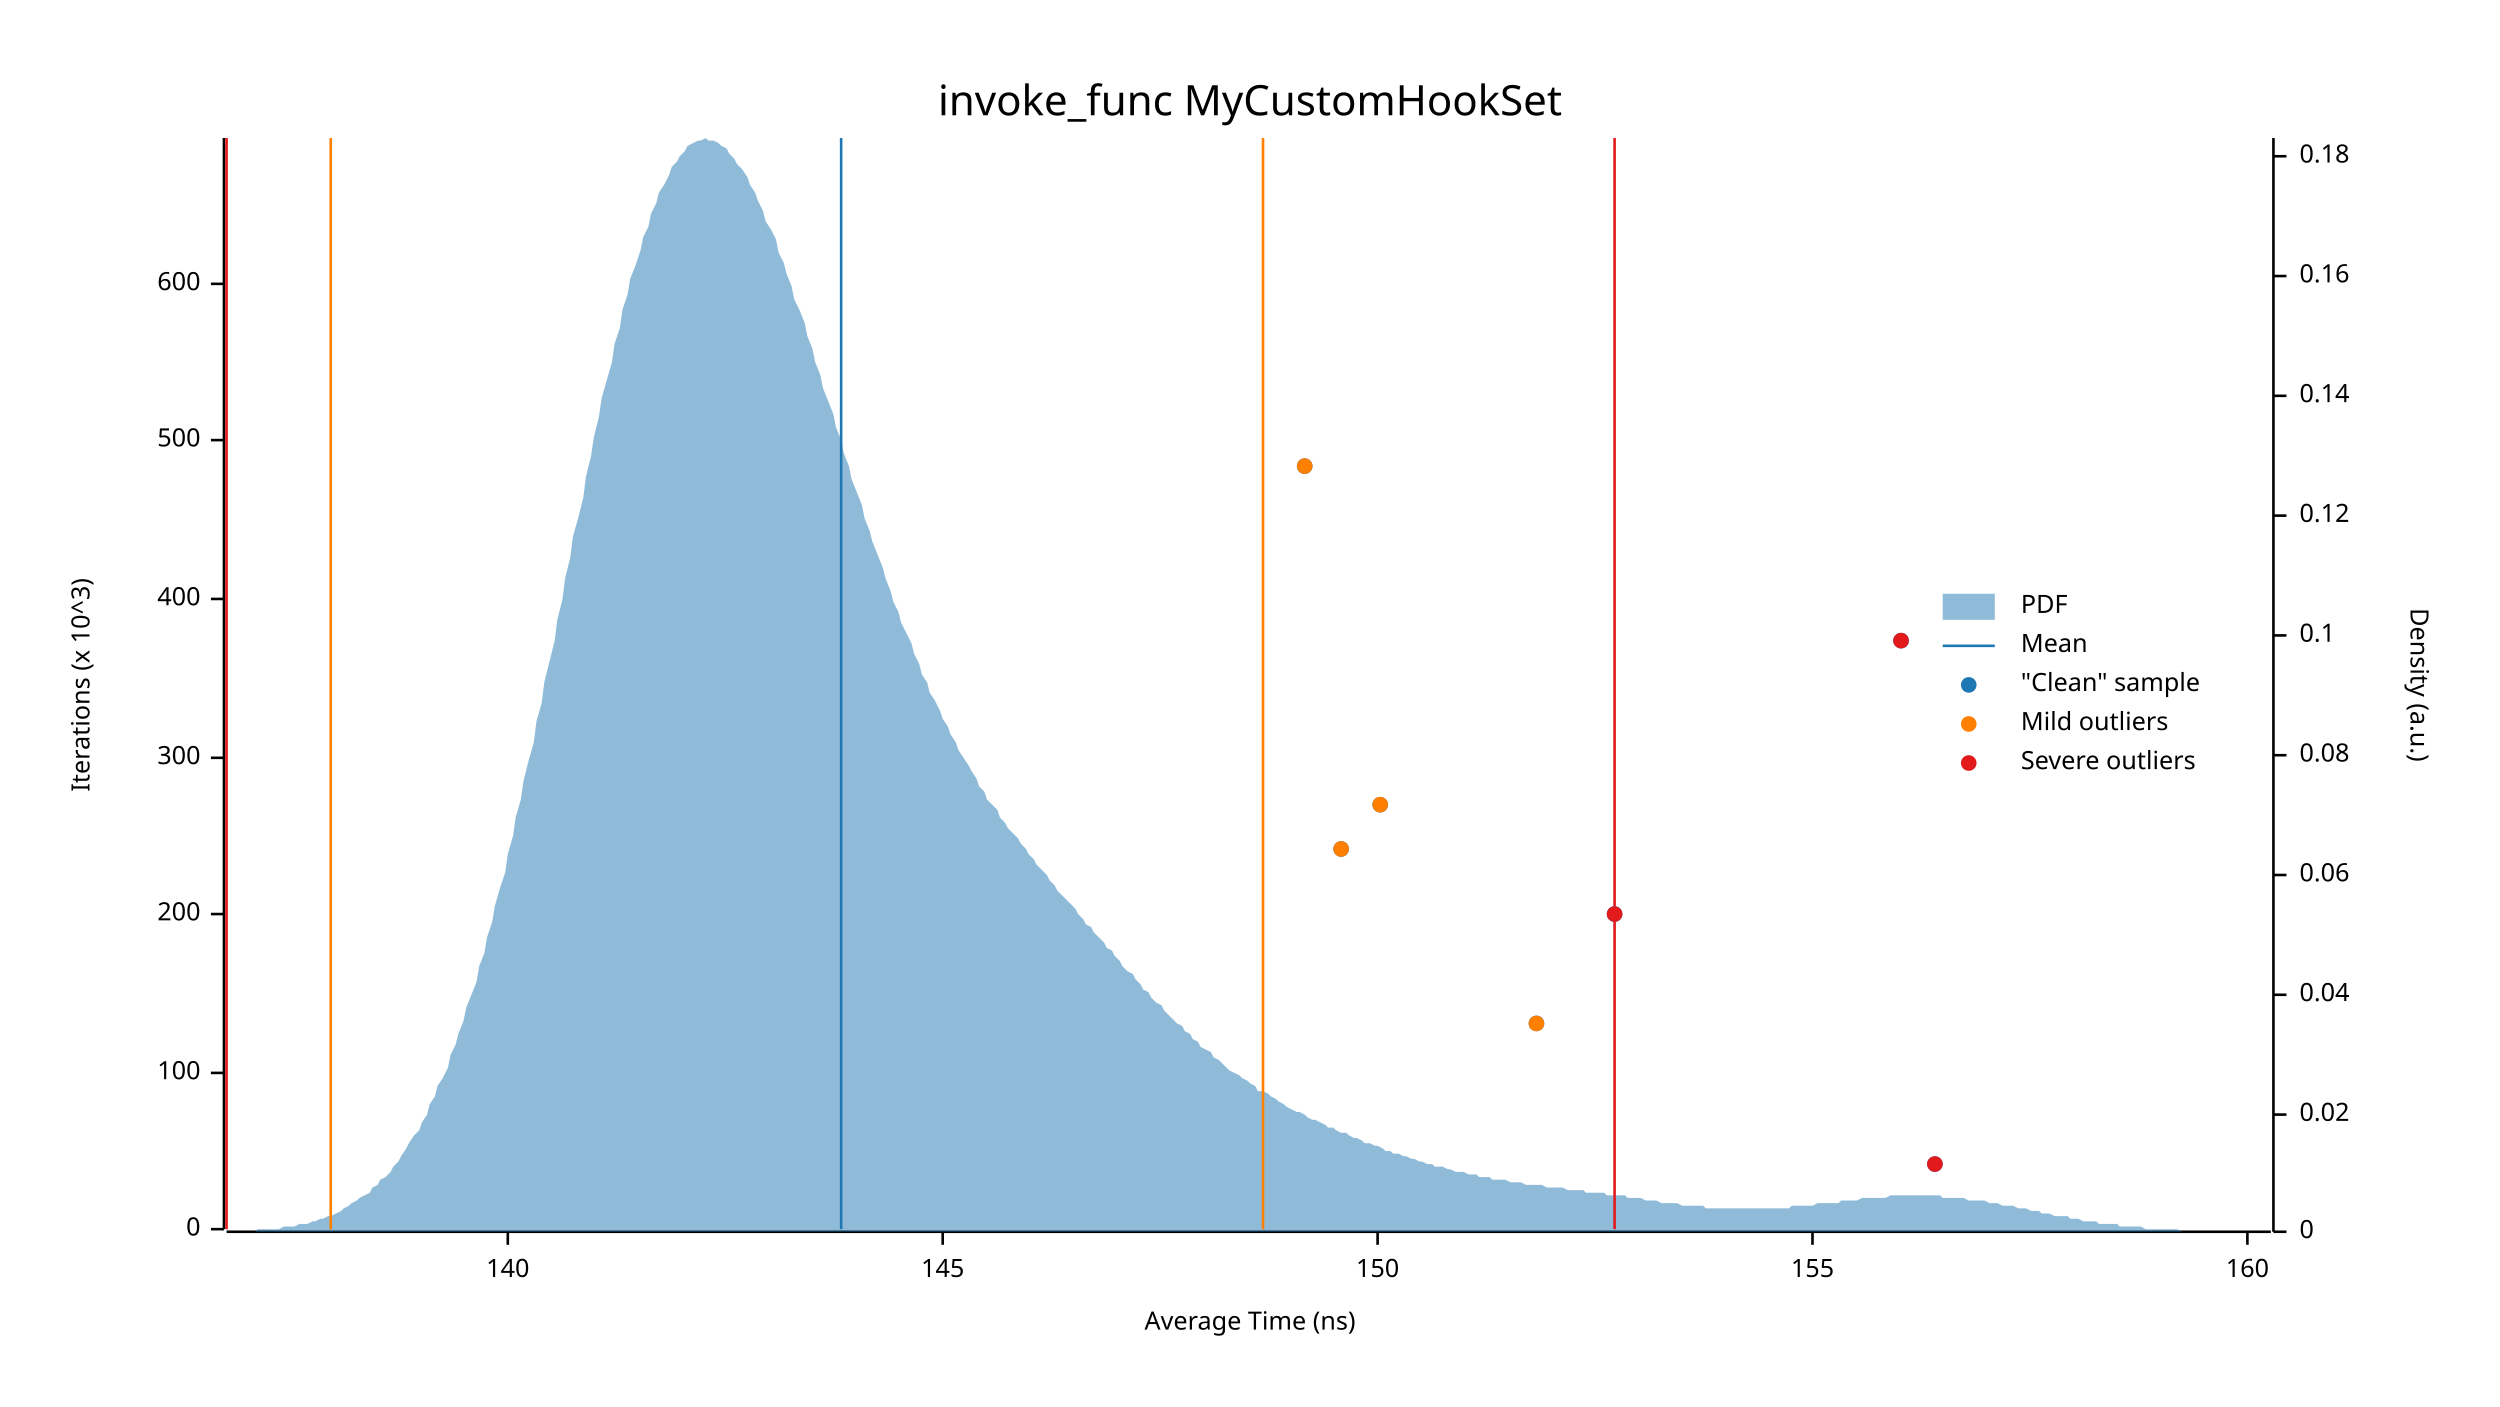
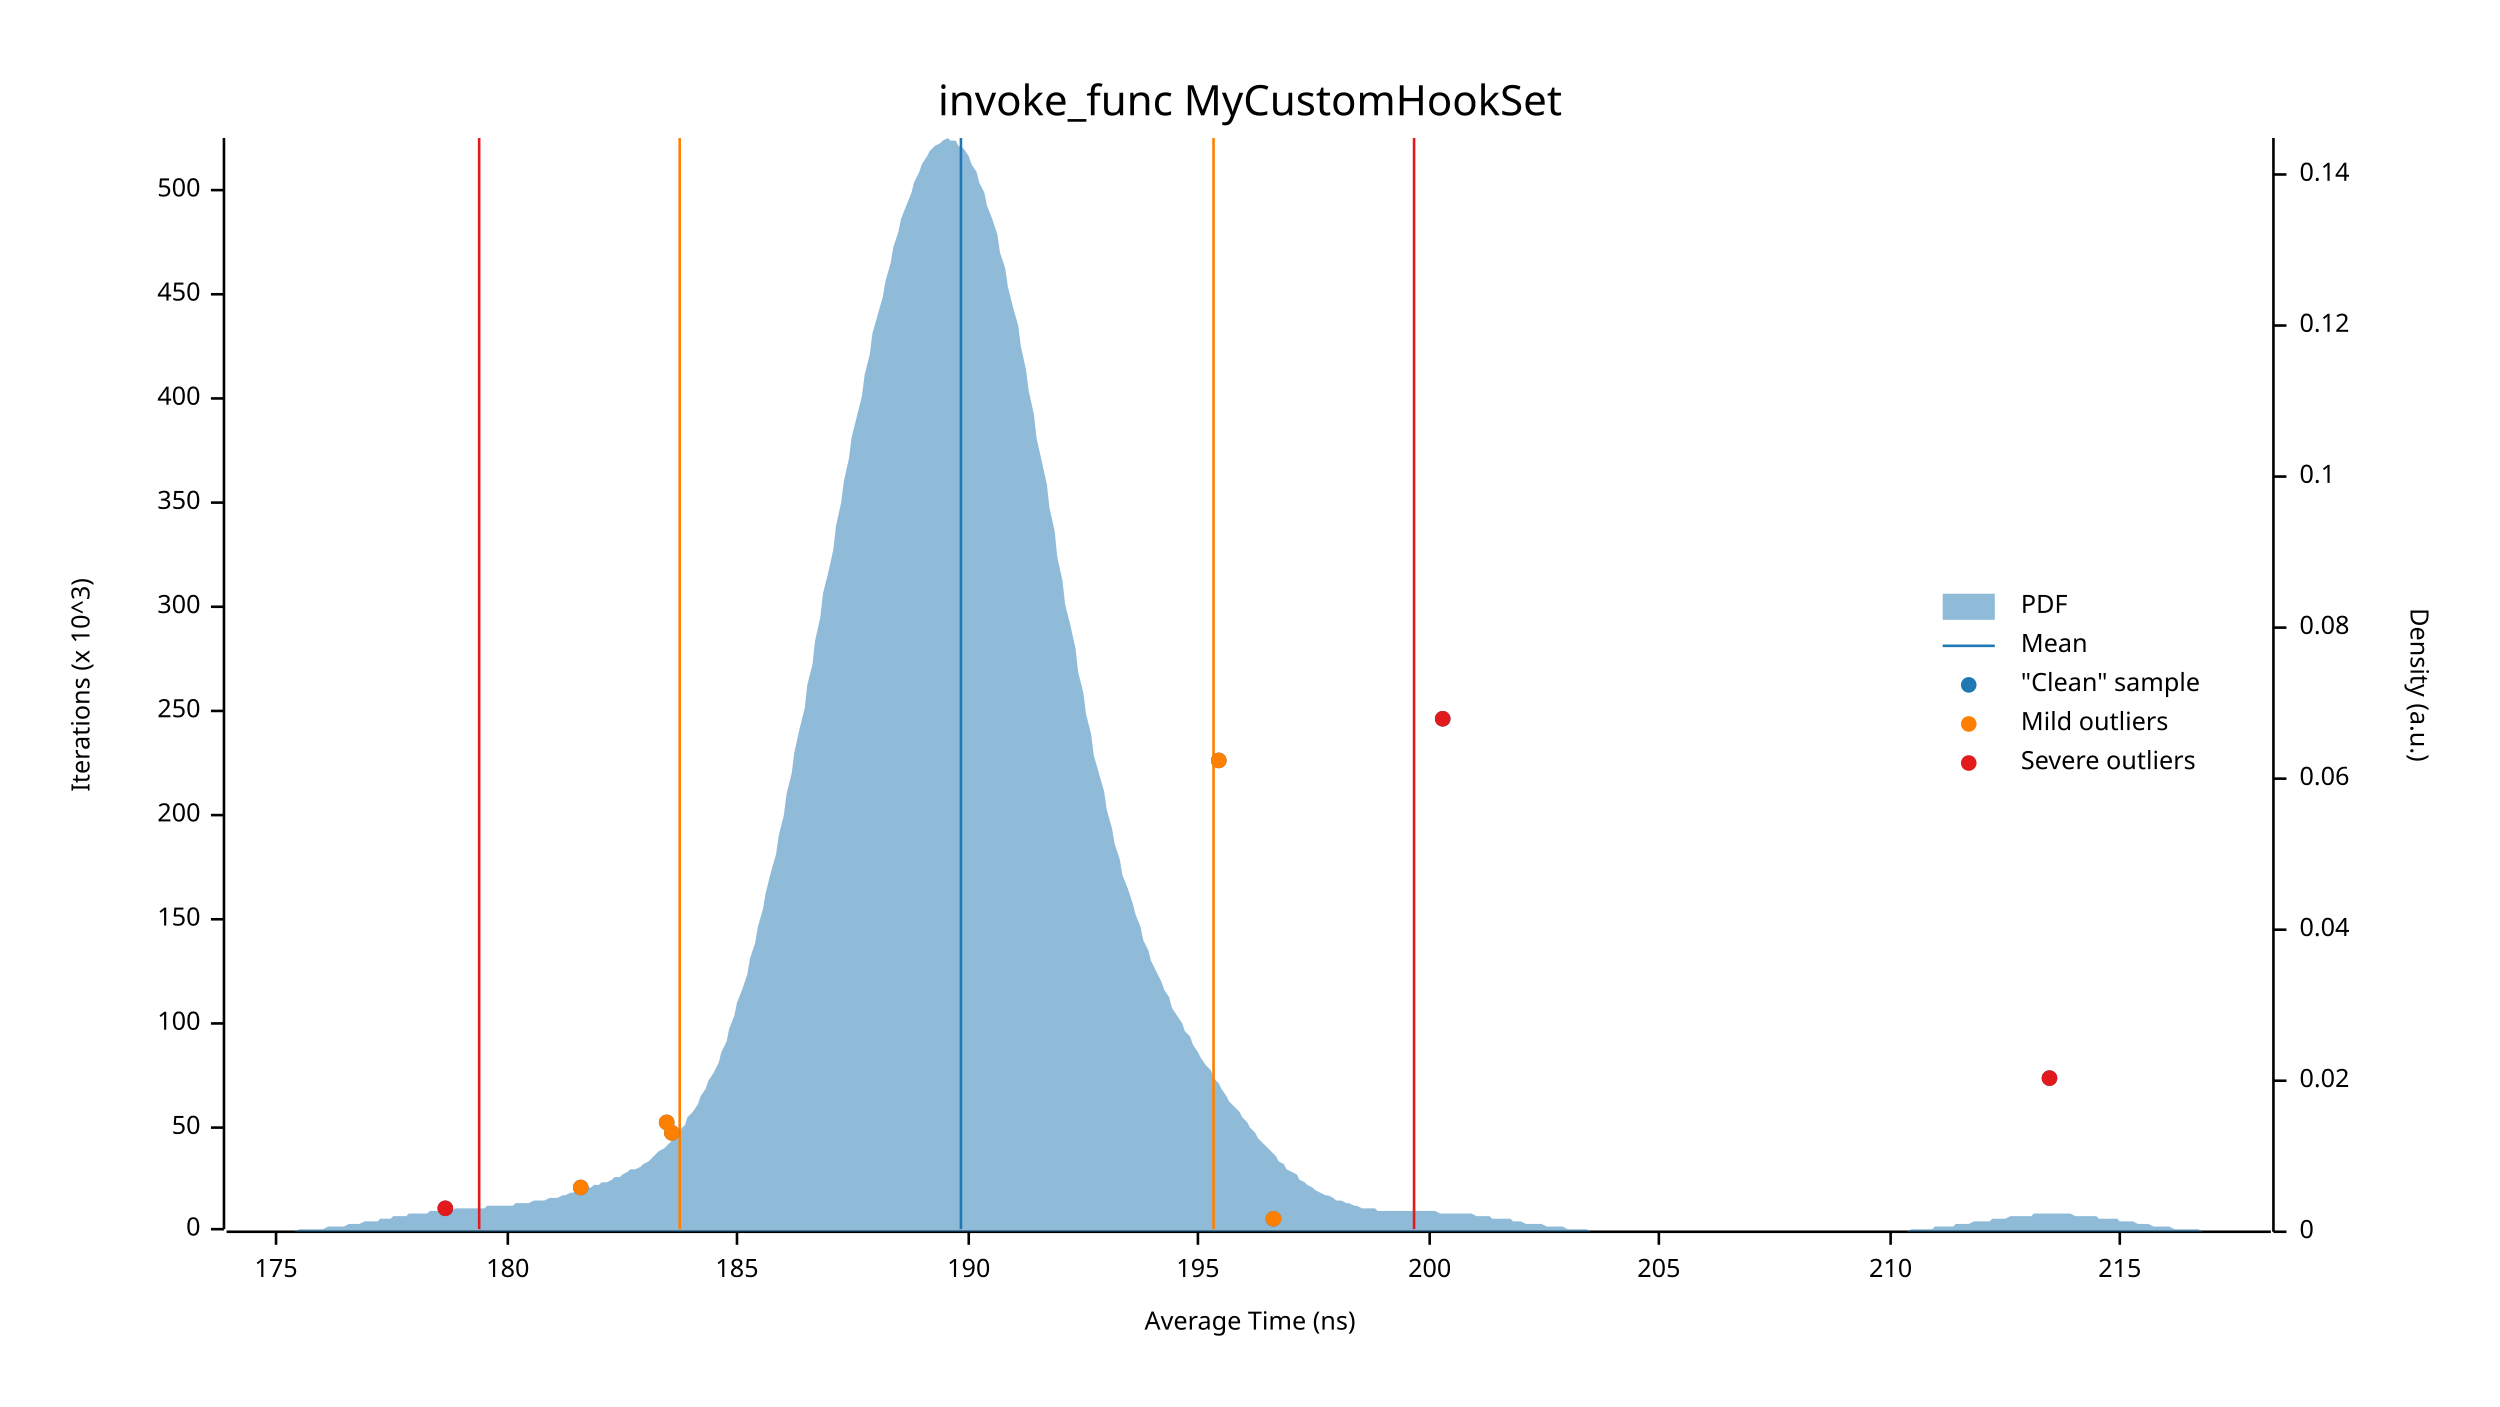
<svg xmlns="http://www.w3.org/2000/svg" width="960" height="540" viewBox="0 0 960 540">
  <text x="480" y="32" dy="0.76em" text-anchor="middle" font-family="sans-serif" font-size="16.129" opacity="1" fill="#000000">
invoke_func MyCustomHookSet
</text>
  <text x="27" y="263" dy="0.76em" text-anchor="middle" font-family="sans-serif" font-size="9.677" opacity="1" fill="#000000" transform="rotate(270, 27, 263)">
Iterations (x 10^3)
</text>
  <text x="480" y="513" dy="-0.5ex" text-anchor="middle" font-family="sans-serif" font-size="9.677" opacity="1" fill="#000000">
Average Time (ns)
</text>
  <polyline fill="none" opacity="1" stroke="#000000" stroke-width="1" points="86,53 86,472 " />
  <text x="77" y="472" dy="0.5ex" text-anchor="end" font-family="sans-serif" font-size="9.677" opacity="1" fill="#000000">
0
</text>
  <polyline fill="none" opacity="1" stroke="#000000" stroke-width="1" points="81,472 86,472 " />
-   <text x="77" y="412" dy="0.5ex" text-anchor="end" font-family="sans-serif" font-size="9.677" opacity="1" fill="#000000">
+   <text x="77" y="433" dy="0.5ex" text-anchor="end" font-family="sans-serif" font-size="9.677" opacity="1" fill="#000000">
+ 50
+ </text>
+   <polyline fill="none" opacity="1" stroke="#000000" stroke-width="1" points="81,433 86,433 " />
+   <text x="77" y="393" dy="0.5ex" text-anchor="end" font-family="sans-serif" font-size="9.677" opacity="1" fill="#000000">
100
</text>
-   <polyline fill="none" opacity="1" stroke="#000000" stroke-width="1" points="81,412 86,412 " />
-   <text x="77" y="351" dy="0.5ex" text-anchor="end" font-family="sans-serif" font-size="9.677" opacity="1" fill="#000000">
+   <polyline fill="none" opacity="1" stroke="#000000" stroke-width="1" points="81,393 86,393 " />
+   <text x="77" y="353" dy="0.5ex" text-anchor="end" font-family="sans-serif" font-size="9.677" opacity="1" fill="#000000">
+ 150
+ </text>
+   <polyline fill="none" opacity="1" stroke="#000000" stroke-width="1" points="81,353 86,353 " />
+   <text x="77" y="313" dy="0.5ex" text-anchor="end" font-family="sans-serif" font-size="9.677" opacity="1" fill="#000000">
200
</text>
-   <polyline fill="none" opacity="1" stroke="#000000" stroke-width="1" points="81,351 86,351 " />
-   <text x="77" y="291" dy="0.5ex" text-anchor="end" font-family="sans-serif" font-size="9.677" opacity="1" fill="#000000">
+   <polyline fill="none" opacity="1" stroke="#000000" stroke-width="1" points="81,313 86,313 " />
+   <text x="77" y="273" dy="0.5ex" text-anchor="end" font-family="sans-serif" font-size="9.677" opacity="1" fill="#000000">
+ 250
+ </text>
+   <polyline fill="none" opacity="1" stroke="#000000" stroke-width="1" points="81,273 86,273 " />
+   <text x="77" y="233" dy="0.5ex" text-anchor="end" font-family="sans-serif" font-size="9.677" opacity="1" fill="#000000">
300
</text>
-   <polyline fill="none" opacity="1" stroke="#000000" stroke-width="1" points="81,291 86,291 " />
-   <text x="77" y="230" dy="0.5ex" text-anchor="end" font-family="sans-serif" font-size="9.677" opacity="1" fill="#000000">
+   <polyline fill="none" opacity="1" stroke="#000000" stroke-width="1" points="81,233 86,233 " />
+   <text x="77" y="193" dy="0.5ex" text-anchor="end" font-family="sans-serif" font-size="9.677" opacity="1" fill="#000000">
+ 350
+ </text>
+   <polyline fill="none" opacity="1" stroke="#000000" stroke-width="1" points="81,193 86,193 " />
+   <text x="77" y="153" dy="0.5ex" text-anchor="end" font-family="sans-serif" font-size="9.677" opacity="1" fill="#000000">
400
</text>
-   <polyline fill="none" opacity="1" stroke="#000000" stroke-width="1" points="81,230 86,230 " />
-   <text x="77" y="169" dy="0.5ex" text-anchor="end" font-family="sans-serif" font-size="9.677" opacity="1" fill="#000000">
+   <polyline fill="none" opacity="1" stroke="#000000" stroke-width="1" points="81,153 86,153 " />
+   <text x="77" y="113" dy="0.5ex" text-anchor="end" font-family="sans-serif" font-size="9.677" opacity="1" fill="#000000">
+ 450
+ </text>
+   <polyline fill="none" opacity="1" stroke="#000000" stroke-width="1" points="81,113 86,113 " />
+   <text x="77" y="73" dy="0.5ex" text-anchor="end" font-family="sans-serif" font-size="9.677" opacity="1" fill="#000000">
500
</text>
-   <polyline fill="none" opacity="1" stroke="#000000" stroke-width="1" points="81,169 86,169 " />
-   <text x="77" y="109" dy="0.5ex" text-anchor="end" font-family="sans-serif" font-size="9.677" opacity="1" fill="#000000">
- 600
+   <polyline fill="none" opacity="1" stroke="#000000" stroke-width="1" points="81,73 86,73 " />
+   <polyline fill="none" opacity="1" stroke="#000000" stroke-width="1" points="87,473 872,473 " />
+   <text x="106" y="483" dy="0.76em" text-anchor="middle" font-family="sans-serif" font-size="9.677" opacity="1" fill="#000000">
+ 175
</text>
-   <polyline fill="none" opacity="1" stroke="#000000" stroke-width="1" points="81,109 86,109 " />
-   <polyline fill="none" opacity="1" stroke="#000000" stroke-width="1" points="87,473 872,473 " />
+   <polyline fill="none" opacity="1" stroke="#000000" stroke-width="1" points="106,473 106,478 " />
  <text x="195" y="483" dy="0.76em" text-anchor="middle" font-family="sans-serif" font-size="9.677" opacity="1" fill="#000000">
- 140
+ 180
</text>
  <polyline fill="none" opacity="1" stroke="#000000" stroke-width="1" points="195,473 195,478 " />
-   <text x="362" y="483" dy="0.76em" text-anchor="middle" font-family="sans-serif" font-size="9.677" opacity="1" fill="#000000">
- 145
+   <text x="283" y="483" dy="0.76em" text-anchor="middle" font-family="sans-serif" font-size="9.677" opacity="1" fill="#000000">
+ 185
</text>
-   <polyline fill="none" opacity="1" stroke="#000000" stroke-width="1" points="362,473 362,478 " />
-   <text x="529" y="483" dy="0.76em" text-anchor="middle" font-family="sans-serif" font-size="9.677" opacity="1" fill="#000000">
- 150
+   <polyline fill="none" opacity="1" stroke="#000000" stroke-width="1" points="283,473 283,478 " />
+   <text x="372" y="483" dy="0.76em" text-anchor="middle" font-family="sans-serif" font-size="9.677" opacity="1" fill="#000000">
+ 190
</text>
-   <polyline fill="none" opacity="1" stroke="#000000" stroke-width="1" points="529,473 529,478 " />
-   <text x="696" y="483" dy="0.76em" text-anchor="middle" font-family="sans-serif" font-size="9.677" opacity="1" fill="#000000">
- 155
+   <polyline fill="none" opacity="1" stroke="#000000" stroke-width="1" points="372,473 372,478 " />
+   <text x="460" y="483" dy="0.76em" text-anchor="middle" font-family="sans-serif" font-size="9.677" opacity="1" fill="#000000">
+ 195
</text>
-   <polyline fill="none" opacity="1" stroke="#000000" stroke-width="1" points="696,473 696,478 " />
-   <text x="863" y="483" dy="0.76em" text-anchor="middle" font-family="sans-serif" font-size="9.677" opacity="1" fill="#000000">
- 160
+   <polyline fill="none" opacity="1" stroke="#000000" stroke-width="1" points="460,473 460,478 " />
+   <text x="549" y="483" dy="0.76em" text-anchor="middle" font-family="sans-serif" font-size="9.677" opacity="1" fill="#000000">
+ 200
</text>
-   <polyline fill="none" opacity="1" stroke="#000000" stroke-width="1" points="863,473 863,478 " />
+   <polyline fill="none" opacity="1" stroke="#000000" stroke-width="1" points="549,473 549,478 " />
+   <text x="637" y="483" dy="0.76em" text-anchor="middle" font-family="sans-serif" font-size="9.677" opacity="1" fill="#000000">
+ 205
+ </text>
+   <polyline fill="none" opacity="1" stroke="#000000" stroke-width="1" points="637,473 637,478 " />
+   <text x="726" y="483" dy="0.76em" text-anchor="middle" font-family="sans-serif" font-size="9.677" opacity="1" fill="#000000">
+ 210
+ </text>
+   <polyline fill="none" opacity="1" stroke="#000000" stroke-width="1" points="726,473 726,478 " />
+   <text x="814" y="483" dy="0.76em" text-anchor="middle" font-family="sans-serif" font-size="9.677" opacity="1" fill="#000000">
+ 215
+ </text>
+   <polyline fill="none" opacity="1" stroke="#000000" stroke-width="1" points="814,473 814,478 " />
  <text x="933" y="263" dy="0.76em" text-anchor="middle" font-family="sans-serif" font-size="9.677" opacity="1" fill="#000000" transform="rotate(90, 933, 263)">
Density (a.u.)
</text>
  <polyline fill="none" opacity="1" stroke="#000000" stroke-width="1" points="873,53 873,473 " />
  <text x="883" y="473" dy="0.5ex" text-anchor="start" font-family="sans-serif" font-size="9.677" opacity="1" fill="#000000">
0
</text>
  <polyline fill="none" opacity="1" stroke="#000000" stroke-width="1" points="873,473 878,473 " />
-   <text x="883" y="428" dy="0.5ex" text-anchor="start" font-family="sans-serif" font-size="9.677" opacity="1" fill="#000000">
+   <text x="883" y="415" dy="0.5ex" text-anchor="start" font-family="sans-serif" font-size="9.677" opacity="1" fill="#000000">
0.02
</text>
-   <polyline fill="none" opacity="1" stroke="#000000" stroke-width="1" points="873,428 878,428 " />
-   <text x="883" y="382" dy="0.5ex" text-anchor="start" font-family="sans-serif" font-size="9.677" opacity="1" fill="#000000">
+   <polyline fill="none" opacity="1" stroke="#000000" stroke-width="1" points="873,415 878,415 " />
+   <text x="883" y="357" dy="0.5ex" text-anchor="start" font-family="sans-serif" font-size="9.677" opacity="1" fill="#000000">
0.04
</text>
-   <polyline fill="none" opacity="1" stroke="#000000" stroke-width="1" points="873,382 878,382 " />
-   <text x="883" y="336" dy="0.5ex" text-anchor="start" font-family="sans-serif" font-size="9.677" opacity="1" fill="#000000">
+   <polyline fill="none" opacity="1" stroke="#000000" stroke-width="1" points="873,357 878,357 " />
+   <text x="883" y="299" dy="0.5ex" text-anchor="start" font-family="sans-serif" font-size="9.677" opacity="1" fill="#000000">
0.06
</text>
-   <polyline fill="none" opacity="1" stroke="#000000" stroke-width="1" points="873,336 878,336 " />
-   <text x="883" y="290" dy="0.5ex" text-anchor="start" font-family="sans-serif" font-size="9.677" opacity="1" fill="#000000">
+   <polyline fill="none" opacity="1" stroke="#000000" stroke-width="1" points="873,299 878,299 " />
+   <text x="883" y="241" dy="0.5ex" text-anchor="start" font-family="sans-serif" font-size="9.677" opacity="1" fill="#000000">
0.08
</text>
-   <polyline fill="none" opacity="1" stroke="#000000" stroke-width="1" points="873,290 878,290 " />
-   <text x="883" y="244" dy="0.5ex" text-anchor="start" font-family="sans-serif" font-size="9.677" opacity="1" fill="#000000">
+   <polyline fill="none" opacity="1" stroke="#000000" stroke-width="1" points="873,241 878,241 " />
+   <text x="883" y="183" dy="0.5ex" text-anchor="start" font-family="sans-serif" font-size="9.677" opacity="1" fill="#000000">
0.1
</text>
-   <polyline fill="none" opacity="1" stroke="#000000" stroke-width="1" points="873,244 878,244 " />
-   <text x="883" y="198" dy="0.5ex" text-anchor="start" font-family="sans-serif" font-size="9.677" opacity="1" fill="#000000">
+   <polyline fill="none" opacity="1" stroke="#000000" stroke-width="1" points="873,183 878,183 " />
+   <text x="883" y="125" dy="0.5ex" text-anchor="start" font-family="sans-serif" font-size="9.677" opacity="1" fill="#000000">
0.12
</text>
-   <polyline fill="none" opacity="1" stroke="#000000" stroke-width="1" points="873,198 878,198 " />
-   <text x="883" y="152" dy="0.5ex" text-anchor="start" font-family="sans-serif" font-size="9.677" opacity="1" fill="#000000">
+   <polyline fill="none" opacity="1" stroke="#000000" stroke-width="1" points="873,125 878,125 " />
+   <text x="883" y="67" dy="0.5ex" text-anchor="start" font-family="sans-serif" font-size="9.677" opacity="1" fill="#000000">
0.14
</text>
-   <polyline fill="none" opacity="1" stroke="#000000" stroke-width="1" points="873,152 878,152 " />
-   <text x="883" y="106" dy="0.5ex" text-anchor="start" font-family="sans-serif" font-size="9.677" opacity="1" fill="#000000">
- 0.16
- </text>
-   <polyline fill="none" opacity="1" stroke="#000000" stroke-width="1" points="873,106 878,106 " />
-   <text x="883" y="60" dy="0.5ex" text-anchor="start" font-family="sans-serif" font-size="9.677" opacity="1" fill="#000000">
- 0.18
- </text>
-   <polyline fill="none" opacity="1" stroke="#000000" stroke-width="1" points="873,60 878,60 " />
-   <polygon opacity="0.5" fill="#1F78B4" points="87,473 88,473 90,473 91,473 93,473 94,473 96,473 98,473 99,472 101,472 102,472 104,472 105,472 107,472 109,471 110,471 112,471 113,471 115,470 116,470 118,470 120,469 121,469 123,468 124,468 126,467 127,467 129,466 131,465 132,464 134,463 135,462 137,461 138,460 140,459 142,458 143,456 145,455 146,453 148,452 150,450 151,448 153,446 154,444 156,441 157,439 159,436 161,434 162,431 164,428 165,424 167,421 168,417 170,414 172,410 173,405 175,401 176,397 178,392 179,387 181,382 183,377 184,371 186,366 187,360 189,354 190,348 192,341 194,335 195,328 197,321 198,314 200,307 201,300 203,292 205,285 206,277 208,270 209,262 211,254 213,246 214,238 216,230 217,222 219,214 220,206 222,199 224,191 225,183 227,175 228,168 230,160 231,153 233,146 235,139 236,132 238,126 239,119 241,113 242,107 244,102 246,96 247,91 249,87 250,82 252,78 253,74 255,71 257,67 258,64 260,62 261,60 263,58 264,56 266,55 268,54 269,54 271,53 272,54 274,54 276,55 277,56 279,57 280,59 282,61 283,63 285,65 287,68 288,71 290,74 291,77 293,81 294,85 296,88 298,92 299,97 301,101 302,105 304,110 305,115 307,119 309,124 310,129 312,134 313,139 315,144 316,149 318,154 320,159 321,164 323,169 324,174 326,179 327,184 329,189 331,194 332,199 334,204 335,208 337,213 339,218 340,222 342,227 343,231 345,235 346,239 348,243 350,247 351,251 353,255 354,259 356,262 357,266 359,269 361,273 362,276 364,279 365,282 367,285 368,288 370,291 372,294 373,296 375,299 376,302 378,304 379,307 381,309 383,311 384,314 386,316 387,318 389,320 391,322 392,324 394,326 395,328 397,330 398,332 400,334 402,336 403,338 405,340 406,342 408,344 409,345 411,347 413,349 414,351 416,353 417,355 419,356 420,358 422,360 424,362 425,364 427,365 428,367 430,369 431,371 433,373 435,374 436,376 438,378 439,380 441,381 442,383 444,385 446,386 447,388 449,390 450,391 452,393 454,394 455,396 457,397 458,399 460,400 461,402 463,403 465,404 466,406 468,407 469,408 471,410 472,411 474,412 476,413 477,414 479,415 480,416 482,417 483,419 485,419 487,420 488,421 490,422 491,423 493,424 494,425 496,426 498,427 499,427 501,428 502,429 504,430 505,430 507,431 509,432 510,433 512,433 513,434 515,435 517,435 518,436 520,437 521,437 523,438 524,439 526,439 528,440 529,440 531,441 532,442 534,442 535,443 537,443 539,444 540,444 542,445 543,445 545,446 546,446 548,447 550,447 551,448 553,448 554,448 556,449 557,449 559,450 561,450 562,450 564,451 565,451 567,451 568,452 570,452 572,452 573,453 575,453 576,453 578,453 580,454 581,454 583,454 584,454 586,455 587,455 589,455 591,455 592,455 594,456 595,456 597,456 598,456 600,456 602,457 603,457 605,457 606,457 608,457 609,458 611,458 613,458 614,458 616,458 617,459 619,459 620,459 622,459 624,459 625,460 627,460 628,460 630,460 632,461 633,461 635,461 636,461 638,462 639,462 641,462 643,462 644,462 646,463 647,463 649,463 650,463 652,463 654,463 655,464 657,464 658,464 660,464 661,464 663,464 665,464 666,464 668,464 669,464 671,464 672,464 674,464 676,464 677,464 679,464 680,464 682,464 683,464 685,464 687,464 688,463 690,463 691,463 693,463 695,463 696,463 698,462 699,462 701,462 702,462 704,462 706,462 707,461 709,461 710,461 712,461 713,461 715,460 717,460 718,460 720,460 721,460 723,460 724,460 726,459 728,459 729,459 731,459 732,459 734,459 735,459 737,459 739,459 740,459 742,459 743,459 745,459 746,460 748,460 750,460 751,460 753,460 754,460 756,461 758,461 759,461 761,461 762,461 764,462 765,462 767,462 769,463 770,463 772,463 773,463 775,464 776,464 778,464 780,465 781,465 783,465 784,466 786,466 787,466 789,467 791,467 792,467 794,467 795,468 797,468 798,468 800,469 802,469 803,469 805,469 806,470 808,470 809,470 811,470 813,470 814,471 816,471 817,471 819,471 821,471 822,471 824,472 825,472 827,472 828,472 830,472 832,472 833,472 835,472 836,472 838,473 839,473 841,473 843,473 844,473 846,473 847,473 849,473 850,473 852,473 854,473 855,473 857,473 858,473 860,473 861,473 863,473 865,473 866,473 868,473 869,473 871,473 873,473 873,473 87,473 " />
-   <polyline fill="none" opacity="1" stroke="#1F78B4" stroke-width="1" points="323,472 323,53 " />
-   <polyline fill="none" opacity="1" stroke="#FF7F00" stroke-width="1" points="127,472 127,53 " />
-   <polyline fill="none" opacity="1" stroke="#FF7F00" stroke-width="1" points="485,472 485,53 " />
-   <polyline fill="none" opacity="1" stroke="#E31A1C" stroke-width="1" points="87,472 87,53 " />
-   <polyline fill="none" opacity="1" stroke="#E31A1C" stroke-width="1" points="620,472 620,53 " />
-   <circle cx="743" cy="447" r="3" opacity="1" fill="#1F78B4" stroke="none" stroke-width="1" />
-   <circle cx="590" cy="393" r="3" opacity="1" fill="#1F78B4" stroke="none" stroke-width="1" />
-   <circle cx="620" cy="351" r="3" opacity="1" fill="#1F78B4" stroke="none" stroke-width="1" />
-   <circle cx="515" cy="326" r="3" opacity="1" fill="#1F78B4" stroke="none" stroke-width="1" />
-   <circle cx="530" cy="309" r="3" opacity="1" fill="#1F78B4" stroke="none" stroke-width="1" />
-   <circle cx="730" cy="246" r="3" opacity="1" fill="#1F78B4" stroke="none" stroke-width="1" />
-   <circle cx="501" cy="179" r="3" opacity="1" fill="#1F78B4" stroke="none" stroke-width="1" />
-   <circle cx="590" cy="393" r="3" opacity="1" fill="#FF7F00" stroke="none" stroke-width="1" />
-   <circle cx="515" cy="326" r="3" opacity="1" fill="#FF7F00" stroke="none" stroke-width="1" />
-   <circle cx="530" cy="309" r="3" opacity="1" fill="#FF7F00" stroke="none" stroke-width="1" />
-   <circle cx="501" cy="179" r="3" opacity="1" fill="#FF7F00" stroke="none" stroke-width="1" />
-   <circle cx="743" cy="447" r="3" opacity="1" fill="#E31A1C" stroke="none" stroke-width="1" />
-   <circle cx="620" cy="351" r="3" opacity="1" fill="#E31A1C" stroke="none" stroke-width="1" />
-   <circle cx="730" cy="246" r="3" opacity="1" fill="#E31A1C" stroke="none" stroke-width="1" />
+   <polyline fill="none" opacity="1" stroke="#000000" stroke-width="1" points="873,67 878,67 " />
+   <polygon opacity="0.5" fill="#1F78B4" points="87,473 88,473 90,473 91,473 93,473 94,473 96,473 98,473 99,473 101,473 102,473 104,473 105,473 107,473 109,473 110,473 112,473 113,473 115,472 116,472 118,472 120,472 121,472 123,472 124,472 126,471 127,471 129,471 131,471 132,471 134,470 135,470 137,470 138,470 140,469 142,469 143,469 145,469 146,468 148,468 150,468 151,467 153,467 154,467 156,467 157,466 159,466 161,466 162,466 164,466 165,465 167,465 168,465 170,465 172,465 173,465 175,464 176,464 178,464 179,464 181,464 183,464 184,464 186,464 187,463 189,463 190,463 192,463 194,463 195,463 197,463 198,462 200,462 201,462 203,462 205,461 206,461 208,461 209,461 211,460 213,460 214,460 216,459 217,459 219,458 220,458 222,457 224,457 225,456 227,456 228,455 230,455 231,454 233,454 235,453 236,452 238,452 239,451 241,450 242,449 244,449 246,448 247,447 249,446 250,445 252,443 253,442 255,441 257,439 258,438 260,436 261,434 263,432 264,429 266,427 268,424 269,421 271,418 272,415 274,412 276,408 277,404 279,400 280,395 282,390 283,385 285,380 287,374 288,368 290,362 291,356 293,349 294,343 296,335 298,328 299,321 301,313 302,305 304,297 305,289 307,280 309,272 310,263 312,255 313,246 315,237 316,228 318,220 320,211 321,202 323,193 324,185 326,176 327,168 329,160 331,152 332,144 334,136 335,128 337,121 339,114 340,108 342,101 343,95 345,89 346,84 348,79 350,74 351,70 353,66 354,63 356,60 357,58 359,56 361,55 362,54 364,53 365,54 367,54 368,56 370,57 372,60 373,63 375,66 376,70 378,74 379,79 381,84 383,90 384,97 386,103 387,110 389,118 391,125 392,133 394,142 395,150 397,159 398,168 400,177 402,186 403,195 405,204 406,214 408,223 409,232 411,240 413,249 414,258 416,266 417,274 419,282 420,290 422,297 424,304 425,311 427,318 428,324 430,330 431,336 433,341 435,347 436,351 438,356 439,361 441,365 442,369 444,373 446,377 447,380 449,383 450,387 452,390 454,393 455,396 457,398 458,401 460,404 461,406 463,409 465,411 466,414 468,416 469,418 471,421 472,423 474,425 476,427 477,429 479,431 480,433 482,435 483,437 485,439 487,441 488,442 490,444 491,446 493,447 494,449 496,450 498,451 499,453 501,454 502,455 504,456 505,457 507,458 509,459 510,459 512,460 513,461 515,461 517,462 518,462 520,463 521,463 523,464 524,464 526,464 528,464 529,465 531,465 532,465 534,465 535,465 537,465 539,465 540,465 542,465 543,465 545,465 546,465 548,465 550,465 551,465 553,466 554,466 556,466 557,466 559,466 561,466 562,466 564,466 565,466 567,467 568,467 570,467 572,467 573,468 575,468 576,468 578,468 580,468 581,469 583,469 584,469 586,470 587,470 589,470 591,470 592,470 594,471 595,471 597,471 598,471 600,471 602,472 603,472 605,472 606,472 608,472 609,472 611,473 613,473 614,473 616,473 617,473 619,473 620,473 622,473 624,473 625,473 627,473 628,473 630,473 632,473 633,473 635,473 636,473 638,473 639,473 641,473 643,473 644,473 646,473 647,473 649,473 650,473 652,473 654,473 655,473 657,473 658,473 660,473 661,473 663,473 665,473 666,473 668,473 669,473 671,473 672,473 674,473 676,473 677,473 679,473 680,473 682,473 683,473 685,473 687,473 688,473 690,473 691,473 693,473 695,473 696,473 698,473 699,473 701,473 702,473 704,473 706,473 707,473 709,473 710,473 712,473 713,473 715,473 717,473 718,473 720,473 721,473 723,473 724,473 726,473 728,473 729,473 731,473 732,473 734,472 735,472 737,472 739,472 740,472 742,472 743,471 745,471 746,471 748,471 750,471 751,470 753,470 754,470 756,470 758,469 759,469 761,469 762,469 764,469 765,468 767,468 769,468 770,468 772,467 773,467 775,467 776,467 778,467 780,467 781,466 783,466 784,466 786,466 787,466 789,466 791,466 792,466 794,466 795,466 797,467 798,467 800,467 802,467 803,467 805,467 806,468 808,468 809,468 811,468 813,468 814,469 816,469 817,469 819,469 821,470 822,470 824,470 825,470 827,471 828,471 830,471 832,471 833,471 835,472 836,472 838,472 839,472 841,472 843,472 844,472 846,473 847,473 849,473 850,473 852,473 854,473 855,473 857,473 858,473 860,473 861,473 863,473 865,473 866,473 868,473 869,473 871,473 873,473 873,473 87,473 " />
+   <polyline fill="none" opacity="1" stroke="#1F78B4" stroke-width="1" points="369,472 369,53 " />
+   <polyline fill="none" opacity="1" stroke="#FF7F00" stroke-width="1" points="261,472 261,53 " />
+   <polyline fill="none" opacity="1" stroke="#FF7F00" stroke-width="1" points="466,472 466,53 " />
+   <polyline fill="none" opacity="1" stroke="#E31A1C" stroke-width="1" points="184,472 184,53 " />
+   <polyline fill="none" opacity="1" stroke="#E31A1C" stroke-width="1" points="543,472 543,53 " />
+   <circle cx="489" cy="468" r="3" opacity="1" fill="#1F78B4" stroke="none" stroke-width="1" />
+   <circle cx="171" cy="464" r="3" opacity="1" fill="#1F78B4" stroke="none" stroke-width="1" />
+   <circle cx="223" cy="456" r="3" opacity="1" fill="#1F78B4" stroke="none" stroke-width="1" />
+   <circle cx="258" cy="435" r="3" opacity="1" fill="#1F78B4" stroke="none" stroke-width="1" />
+   <circle cx="256" cy="431" r="3" opacity="1" fill="#1F78B4" stroke="none" stroke-width="1" />
+   <circle cx="787" cy="414" r="3" opacity="1" fill="#1F78B4" stroke="none" stroke-width="1" />
+   <circle cx="468" cy="292" r="3" opacity="1" fill="#1F78B4" stroke="none" stroke-width="1" />
+   <circle cx="554" cy="276" r="3" opacity="1" fill="#1F78B4" stroke="none" stroke-width="1" />
+   <circle cx="489" cy="468" r="3" opacity="1" fill="#FF7F00" stroke="none" stroke-width="1" />
+   <circle cx="223" cy="456" r="3" opacity="1" fill="#FF7F00" stroke="none" stroke-width="1" />
+   <circle cx="258" cy="435" r="3" opacity="1" fill="#FF7F00" stroke="none" stroke-width="1" />
+   <circle cx="256" cy="431" r="3" opacity="1" fill="#FF7F00" stroke="none" stroke-width="1" />
+   <circle cx="468" cy="292" r="3" opacity="1" fill="#FF7F00" stroke="none" stroke-width="1" />
+   <circle cx="171" cy="464" r="3" opacity="1" fill="#E31A1C" stroke="none" stroke-width="1" />
+   <circle cx="787" cy="414" r="3" opacity="1" fill="#E31A1C" stroke="none" stroke-width="1" />
+   <circle cx="554" cy="276" r="3" opacity="1" fill="#E31A1C" stroke="none" stroke-width="1" />
  <text x="776" y="228" dy="0.76em" text-anchor="start" font-family="sans-serif" font-size="9.677" opacity="1" fill="#000000">
PDF
</text>
  <text x="776" y="243" dy="0.76em" text-anchor="start" font-family="sans-serif" font-size="9.677" opacity="1" fill="#000000">
Mean
</text>
  <text x="776" y="258" dy="0.76em" text-anchor="start" font-family="sans-serif" font-size="9.677" opacity="1" fill="#000000">
"Clean" sample
</text>
  <text x="776" y="273" dy="0.76em" text-anchor="start" font-family="sans-serif" font-size="9.677" opacity="1" fill="#000000">
Mild outliers
</text>
  <text x="776" y="288" dy="0.76em" text-anchor="start" font-family="sans-serif" font-size="9.677" opacity="1" fill="#000000">
Severe outliers
</text>
  <rect x="746" y="228" width="20" height="10" opacity="0.5" fill="#1F78B4" stroke="none" />
  <polyline fill="none" opacity="1" stroke="#1F78B4" stroke-width="1" points="746,248 766,248 " />
  <circle cx="756" cy="263" r="3" opacity="1" fill="#1F78B4" stroke="none" stroke-width="1" />
  <circle cx="756" cy="278" r="3" opacity="1" fill="#FF7F00" stroke="none" stroke-width="1" />
  <circle cx="756" cy="293" r="3" opacity="1" fill="#E31A1C" stroke="none" stroke-width="1" />
</svg>
